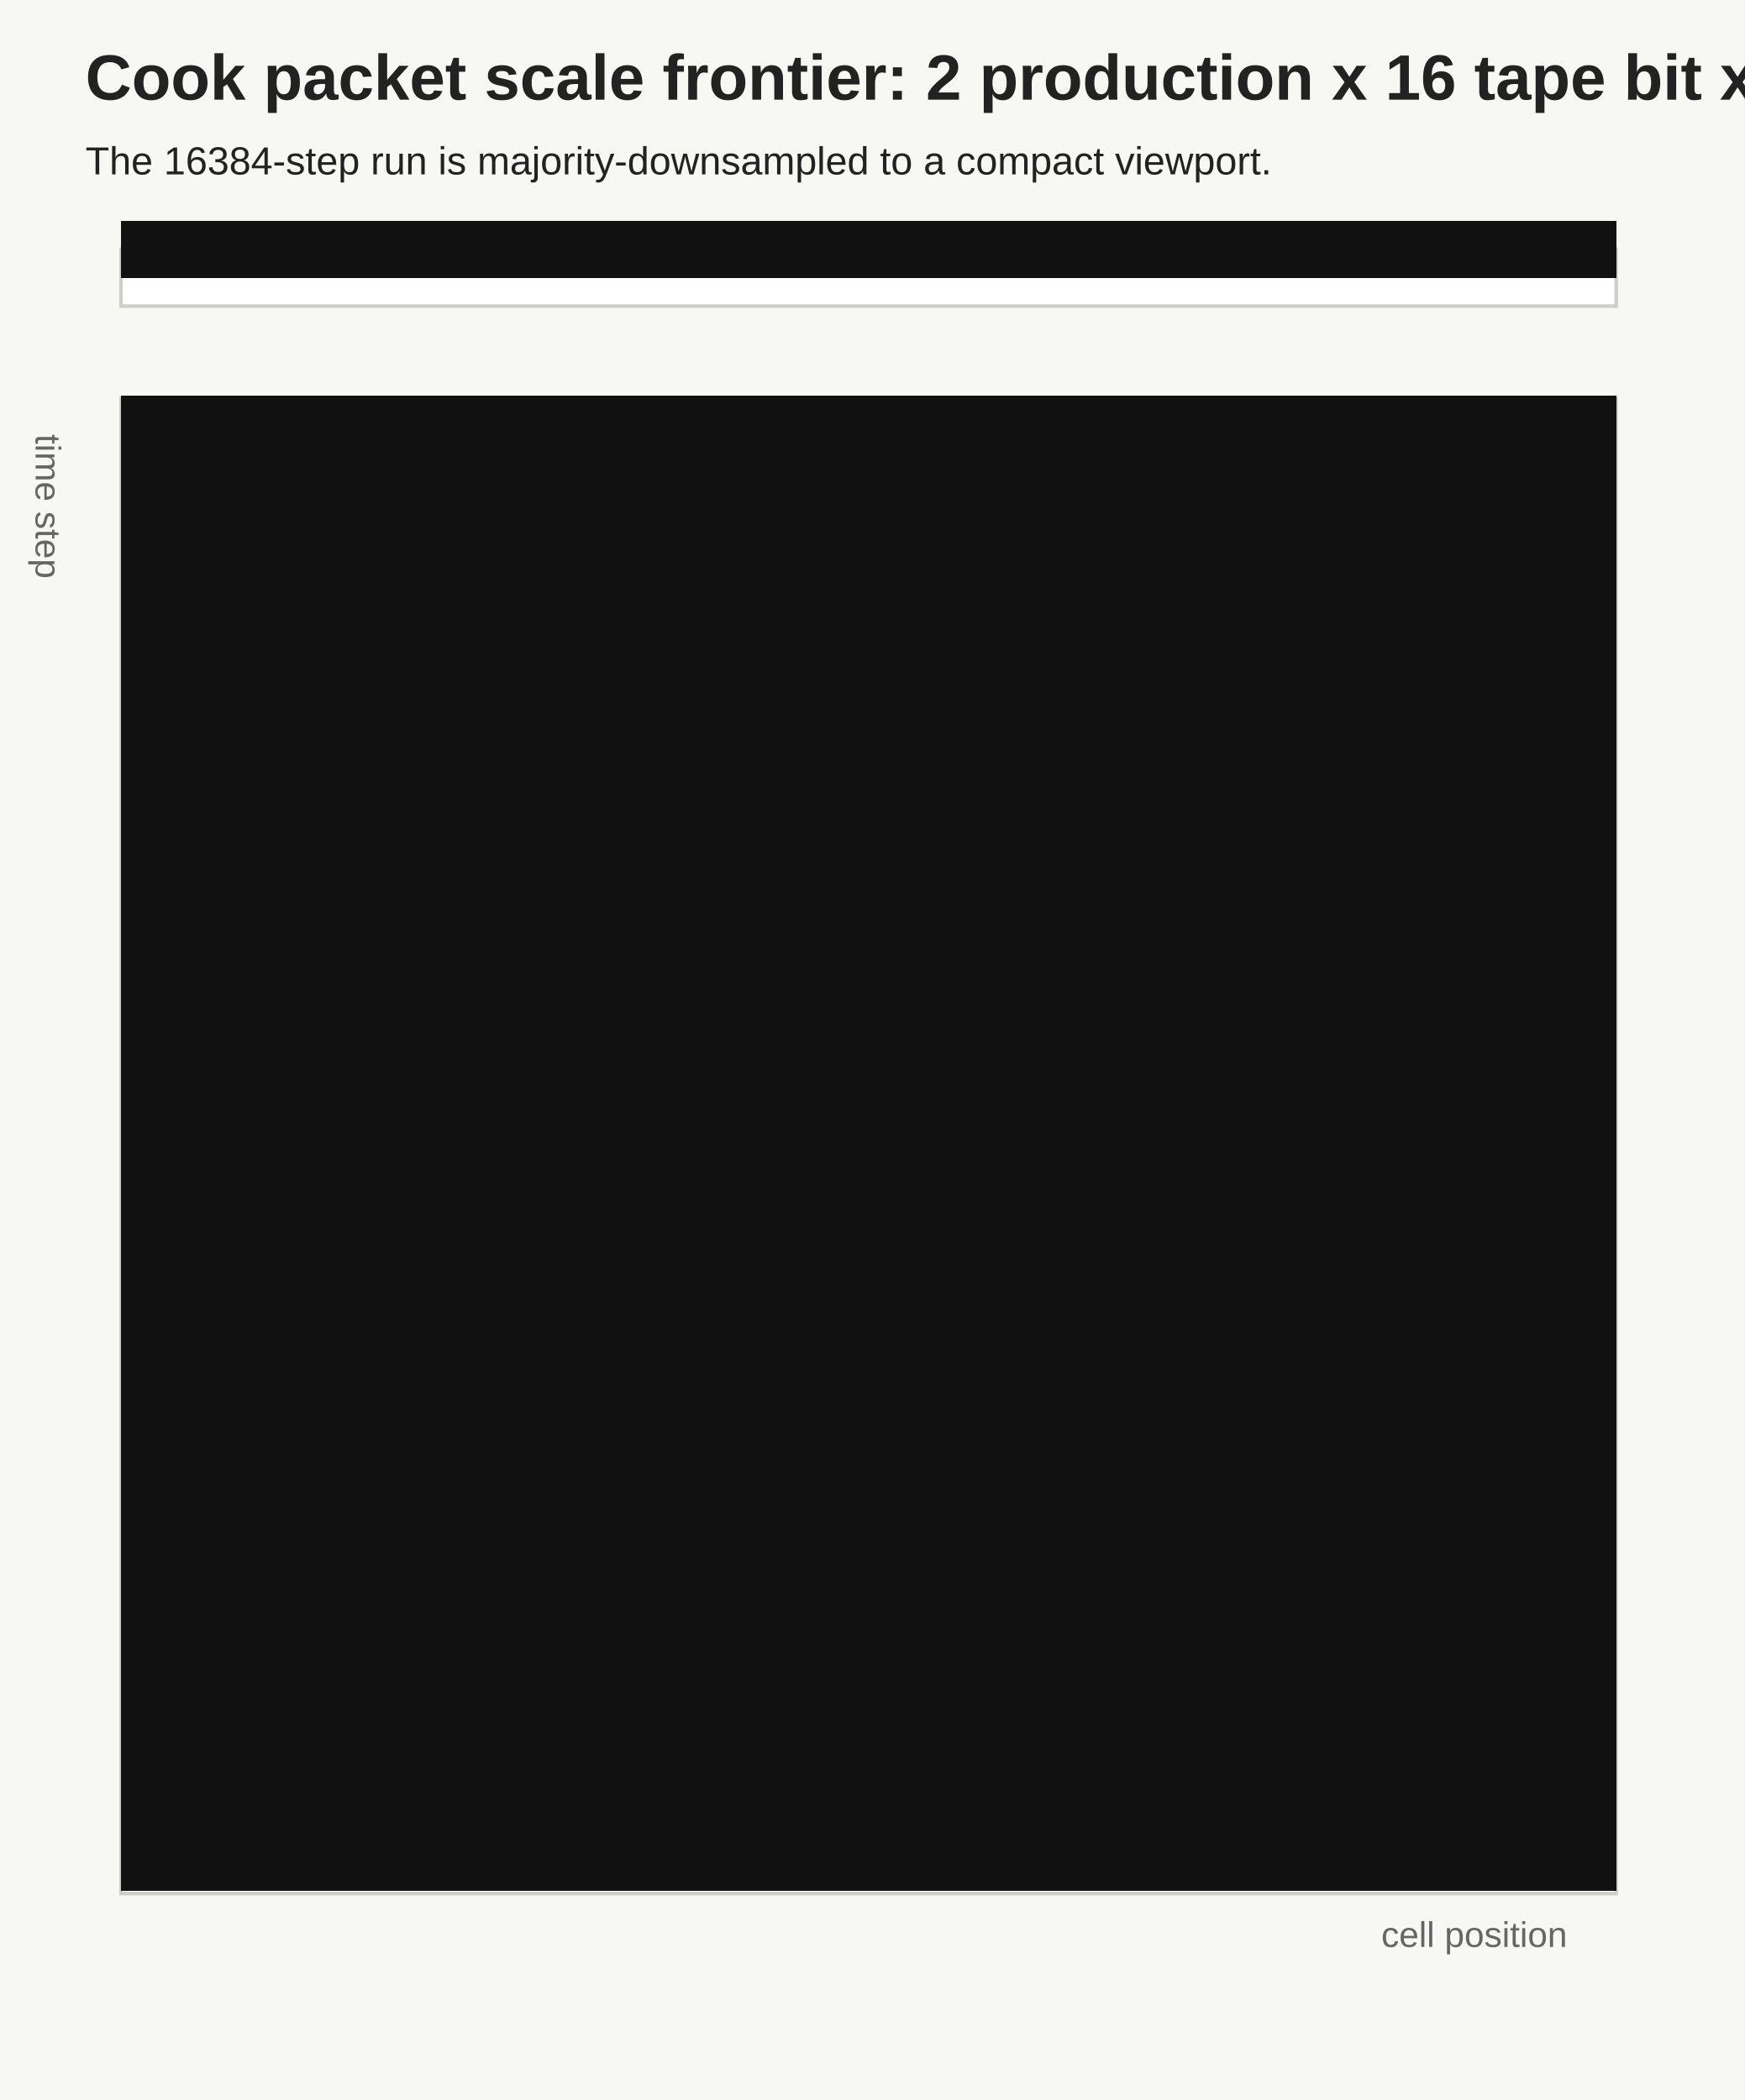
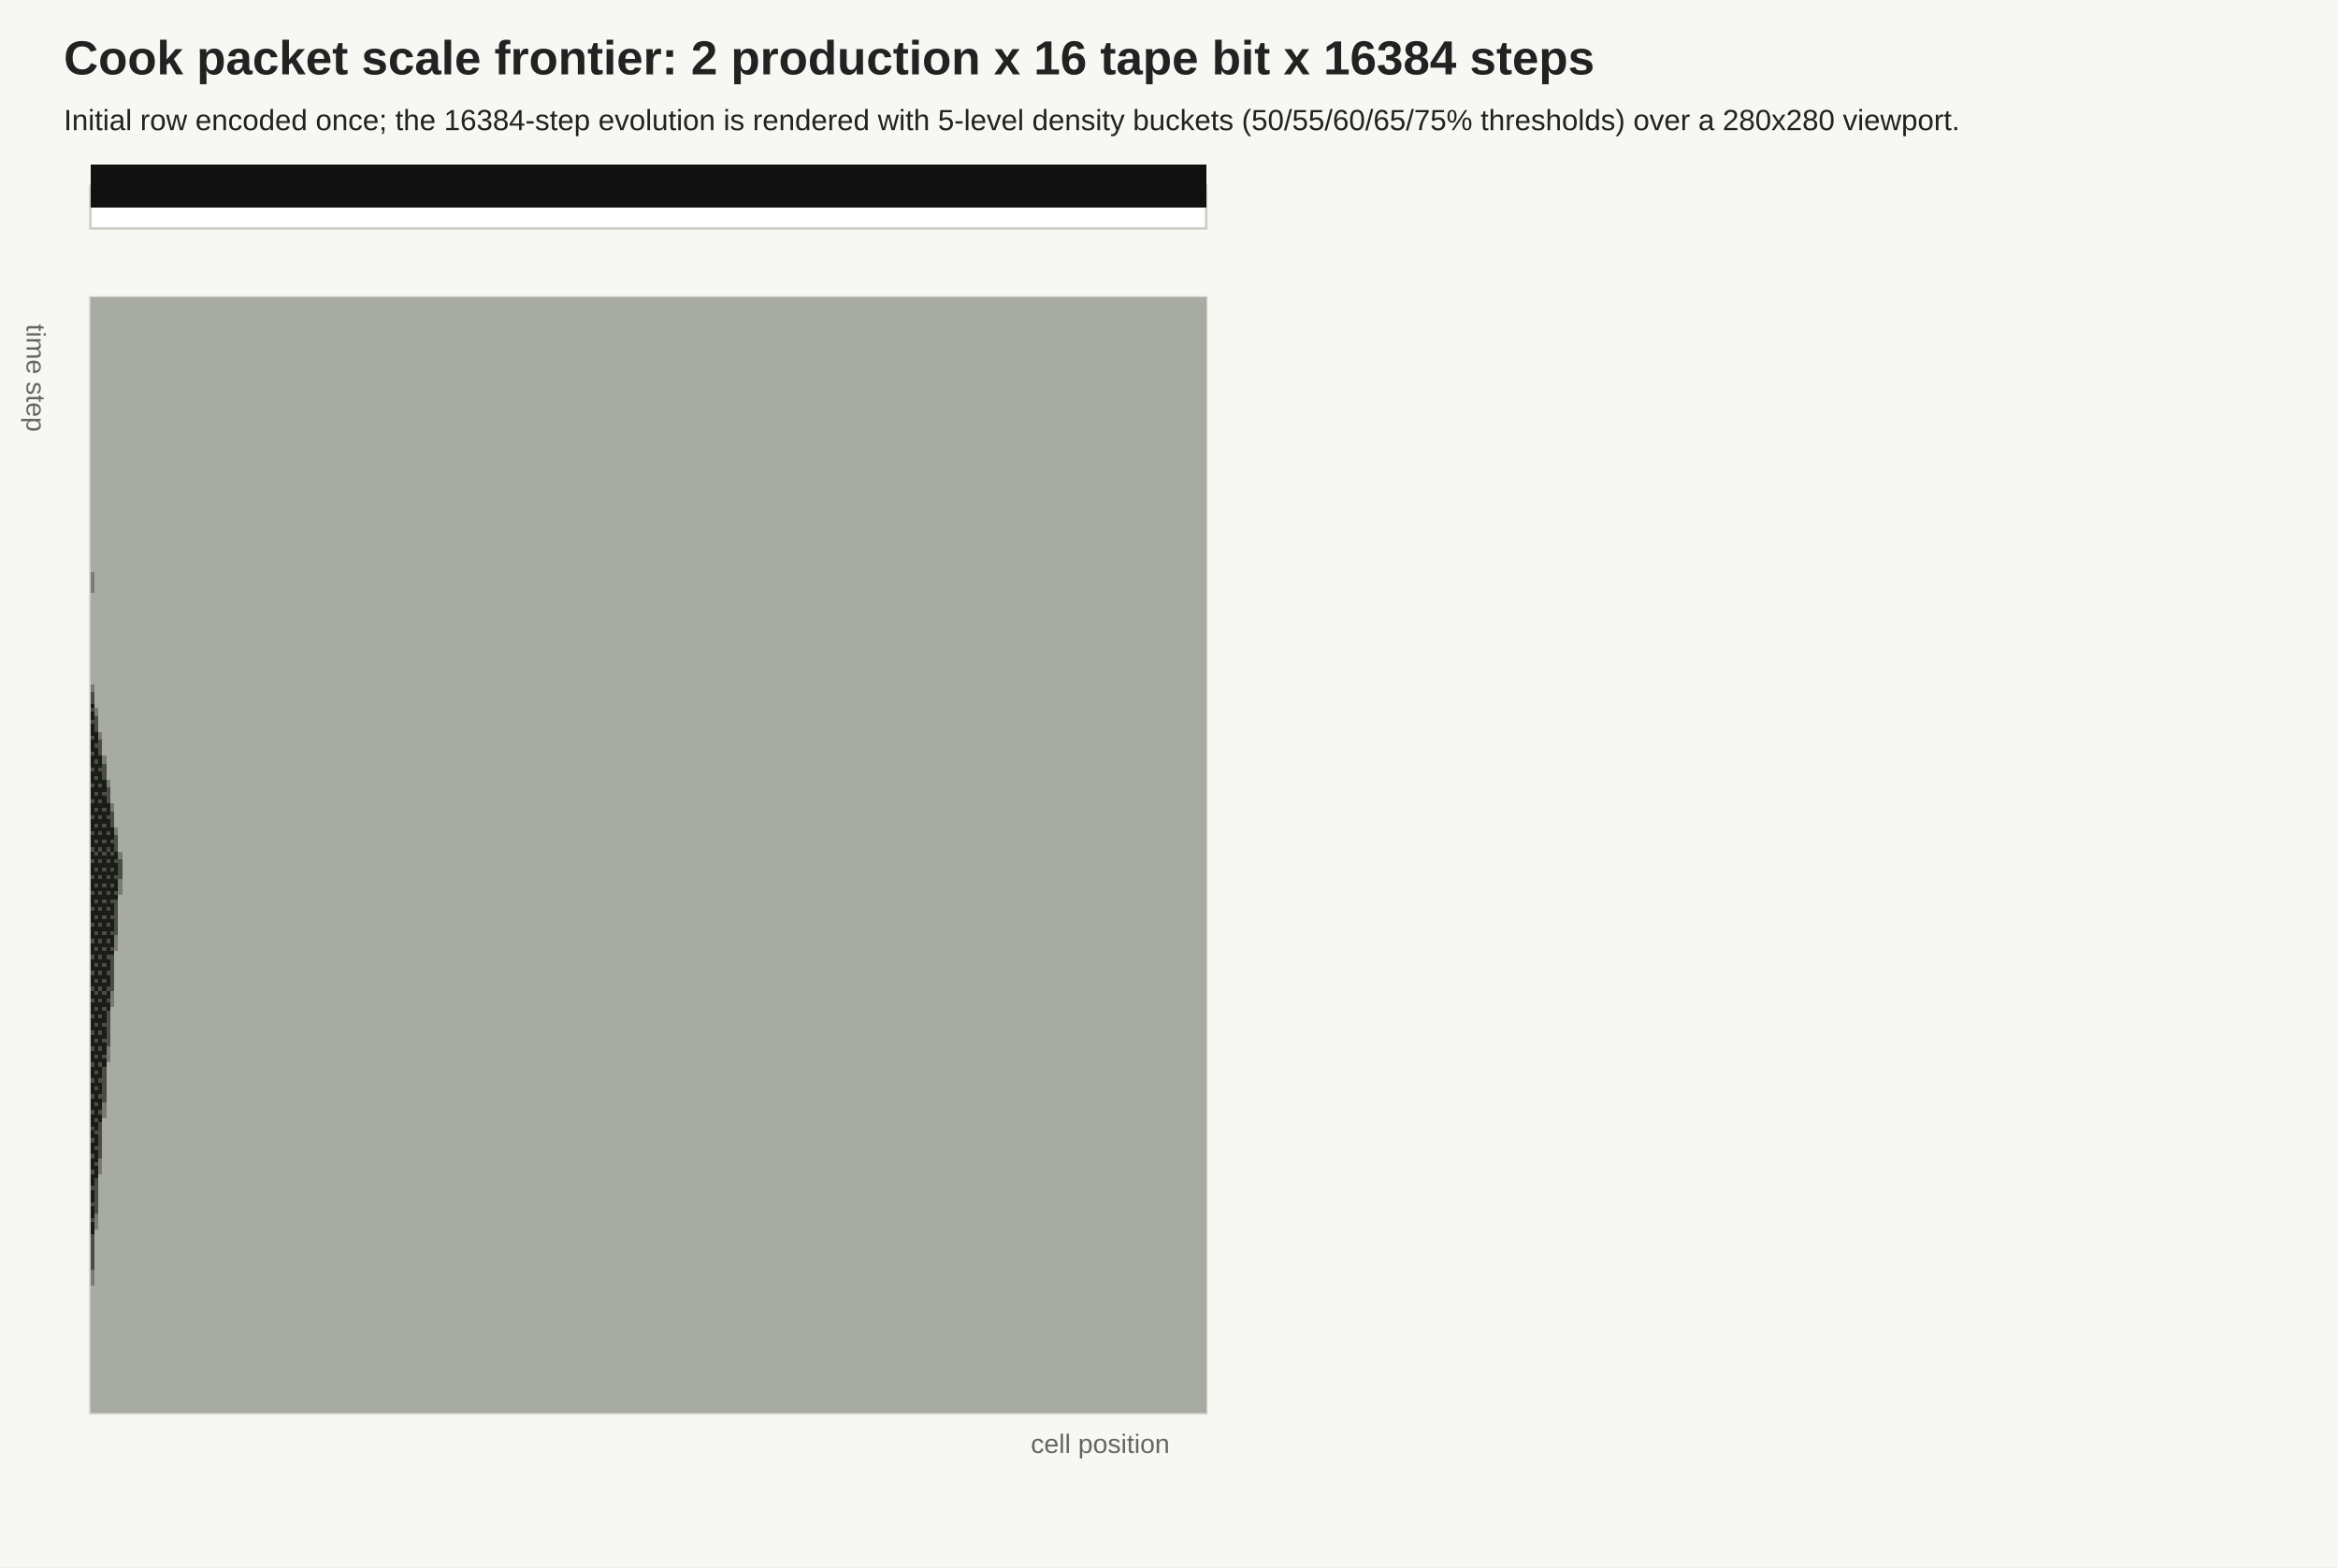
- <svg xmlns="http://www.w3.org/2000/svg" viewBox="0 0 490.00 590.00" width="490" height="590" role="img">
-   <rect x="0" y="0" width="490.00" height="590.00" fill="#f7f7f4" />
+ <svg xmlns="http://www.w3.org/2000/svg" viewBox="0 0 880.00 590.00" width="880" height="590" role="img">
+   <rect x="0" y="0" width="880.00" height="590.00" fill="#f7f7f4" />
  <style>text{font-family:Arial,Helvetica,sans-serif;fill:#222}.small{font-size:11px;fill:#555}.axis{font-size:10px;fill:#666}.pix{fill:none;stroke:#111;stroke-width:1;shape-rendering:crispEdges}.mark{stroke:#c0392b;stroke-width:1.2;stroke-dasharray:4 3}.slice{stroke:#2c3e50;stroke-width:1;stroke-dasharray:3 3}</style>
  <text x="24.00" y="28.00" font-size="18" font-weight="700">Cook packet scale frontier: 2 production x 16 tape bit x 16384 steps</text>
-   <text x="24.00" y="49.00" font-size="11" font-weight="400">The 16384-step run is majority-downsampled to a compact viewport.</text>
+   <text x="24.00" y="49.00" font-size="11" font-weight="400">Initial row encoded once; the 16384-step evolution is rendered with 5-level density buckets (50/55/60/65/75% thresholds) over a 280x280 viewport.</text>
  <rect x="34.00" y="70.00" width="420.00" height="16.00" fill="#fff" stroke="#cfcfc8" stroke-width="1" />
  <g transform="translate(34.00 70.00) scale(1.5 16)" fill="#111">
    <path class="pix" d="M0 0 h280 " />
  </g>
  <rect x="34.00" y="112.00" width="420.00" height="420.00" fill="#fff" stroke="#cfcfc8" stroke-width="1" />
-   <g transform="translate(34.00 112.00) scale(1.5 1.5)" fill="#111">
-     <path class="pix" d="M0 0 h280 M0 1 h280 M0 2 h280 M0 3 h280 M0 4 h280 M0 5 h280 M0 6 h280 M0 7 h280 M0 8 h280 M0 9 h280 M0 10 h280 M0 11 h280 M0 12 h280 M0 13 h280 M0 14 h280 M0 15 h280 M0 16 h280 M0 17 h280 M0 18 h280 M0 19 h280 M0 20 h280 M0 21 h280 M0 22 h280 M0 23 h280 M0 24 h280 M0 25 h280 M0 26 h280 M0 27 h280 M0 28 h280 M0 29 h280 M0 30 h280 M0 31 h280 M0 32 h280 M0 33 h280 M0 34 h280 M0 35 h280 M0 36 h280 M0 37 h280 M0 38 h280 M0 39 h280 M0 40 h280 M0 41 h280 M0 42 h280 M0 43 h280 M0 44 h280 M0 45 h280 M0 46 h280 M0 47 h280 M0 48 h280 M0 49 h280 M0 50 h280 M0 51 h280 M0 52 h280 M0 53 h280 M0 54 h280 M0 55 h280 M0 56 h280 M0 57 h280 M0 58 h280 M0 59 h280 M0 60 h280 M0 61 h280 M0 62 h280 M0 63 h280 M0 64 h280 M0 65 h280 M0 66 h280 M0 67 h280 M0 68 h280 M0 69 h280 M0 70 h280 M0 71 h280 M0 72 h280 M0 73 h280 M0 74 h280 M0 75 h280 M0 76 h280 M0 77 h280 M0 78 h280 M0 79 h280 M0 80 h280 M0 81 h280 M0 82 h280 M0 83 h280 M0 84 h280 M0 85 h280 M0 86 h280 M0 87 h280 M0 88 h280 M0 89 h280 M0 90 h280 M0 91 h280 M0 92 h280 M0 93 h280 M0 94 h280 M0 95 h280 M0 96 h280 M0 97 h280 M0 98 h280 M0 99 h280 M0 100 h280 M0 101 h280 M0 102 h280 M0 103 h280 M0 104 h280 M0 105 h280 M0 106 h280 M0 107 h280 M0 108 h280 M0 109 h280 M0 110 h280 M0 111 h280 M0 112 h280 M0 113 h280 M0 114 h280 M0 115 h280 M0 116 h280 M0 117 h280 M0 118 h280 M0 119 h280 M0 120 h280 M0 121 h280 M0 122 h280 M0 123 h280 M0 124 h280 M0 125 h280 M0 126 h280 M0 127 h280 M0 128 h280 M0 129 h280 M0 130 h280 M0 131 h280 M0 132 h280 M0 133 h280 M0 134 h280 M0 135 h280 M0 136 h280 M0 137 h280 M0 138 h280 M0 139 h280 M0 140 h280 M0 141 h280 M0 142 h280 M0 143 h280 M0 144 h280 M0 145 h280 M0 146 h280 M0 147 h280 M0 148 h280 M0 149 h280 M0 150 h280 M0 151 h280 M0 152 h280 M0 153 h280 M0 154 h280 M0 155 h280 M0 156 h280 M0 157 h280 M0 158 h280 M0 159 h280 M0 160 h280 M0 161 h280 M0 162 h280 M0 163 h280 M0 164 h280 M0 165 h280 M0 166 h280 M0 167 h280 M0 168 h280 M0 169 h280 M0 170 h280 M0 171 h280 M0 172 h280 M0 173 h280 M0 174 h280 M0 175 h280 M0 176 h280 M0 177 h280 M0 178 h280 M0 179 h280 M0 180 h280 M0 181 h280 M0 182 h280 M0 183 h280 M0 184 h280 M0 185 h280 M0 186 h280 M0 187 h280 M0 188 h280 M0 189 h280 M0 190 h280 M0 191 h280 M0 192 h280 M0 193 h280 M0 194 h280 M0 195 h280 M0 196 h280 M0 197 h280 M0 198 h280 M0 199 h280 M0 200 h280 M0 201 h280 M0 202 h280 M0 203 h280 M0 204 h280 M0 205 h280 M0 206 h280 M0 207 h280 M0 208 h280 M0 209 h280 M0 210 h280 M0 211 h280 M0 212 h280 M0 213 h280 M0 214 h280 M0 215 h280 M0 216 h280 M0 217 h280 M0 218 h280 M0 219 h280 M0 220 h280 M0 221 h280 M0 222 h280 M0 223 h280 M0 224 h280 M0 225 h280 M0 226 h280 M0 227 h280 M0 228 h280 M0 229 h280 M0 230 h280 M0 231 h280 M0 232 h280 M0 233 h280 M0 234 h280 M0 235 h280 M0 236 h280 M0 237 h280 M0 238 h280 M0 239 h280 M0 240 h280 M0 241 h280 M0 242 h280 M0 243 h280 M0 244 h280 M0 245 h280 M0 246 h280 M0 247 h280 M0 248 h280 M0 249 h280 M0 250 h280 M0 251 h280 M0 252 h280 M0 253 h280 M0 254 h280 M0 255 h280 M0 256 h280 M0 257 h280 M0 258 h280 M0 259 h280 M0 260 h280 M0 261 h280 M0 262 h280 M0 263 h280 M0 264 h280 M0 265 h280 M0 266 h280 M0 267 h280 M0 268 h280 M0 269 h280 M0 270 h280 M0 271 h280 M0 272 h280 M0 273 h280 M0 274 h280 M0 275 h280 M0 276 h280 M0 277 h280 M0 278 h280 M0 279 h280 " />
+   <g transform="translate(34.00 112.00) scale(1.5 1.5)">
+     <path fill="#dadcd3" stroke="none" shape-rendering="crispEdges" d="" />
+   </g>
+   <g transform="translate(34.00 112.00) scale(1.5 1.5)">
+     <path fill="#a8aba2" stroke="none" shape-rendering="crispEdges" d="M0 0 h280 v1 H0 Z M0 1 h280 v1 H0 Z M0 2 h280 v1 H0 Z M0 3 h280 v1 H0 Z M0 4 h280 v1 H0 Z M0 5 h280 v1 H0 Z M0 6 h280 v1 H0 Z M0 7 h280 v1 H0 Z M0 8 h280 v1 H0 Z M0 9 h280 v1 H0 Z M0 10 h280 v1 H0 Z M0 11 h280 v1 H0 Z M0 12 h280 v1 H0 Z M0 13 h280 v1 H0 Z M0 14 h280 v1 H0 Z M0 15 h280 v1 H0 Z M0 16 h280 v1 H0 Z M0 17 h280 v1 H0 Z M0 18 h280 v1 H0 Z M0 19 h280 v1 H0 Z M0 20 h280 v1 H0 Z M0 21 h280 v1 H0 Z M0 22 h280 v1 H0 Z M0 23 h280 v1 H0 Z M0 24 h280 v1 H0 Z M0 25 h280 v1 H0 Z M0 26 h280 v1 H0 Z M0 27 h280 v1 H0 Z M0 28 h280 v1 H0 Z M0 29 h280 v1 H0 Z M0 30 h280 v1 H0 Z M0 31 h280 v1 H0 Z M0 32 h280 v1 H0 Z M0 33 h280 v1 H0 Z M0 34 h280 v1 H0 Z M0 35 h280 v1 H0 Z M0 36 h280 v1 H0 Z M0 37 h280 v1 H0 Z M0 38 h280 v1 H0 Z M0 39 h280 v1 H0 Z M0 40 h280 v1 H0 Z M0 41 h280 v1 H0 Z M0 42 h280 v1 H0 Z M0 43 h280 v1 H0 Z M0 44 h280 v1 H0 Z M0 45 h280 v1 H0 Z M0 46 h280 v1 H0 Z M0 47 h280 v1 H0 Z M0 48 h280 v1 H0 Z M0 49 h280 v1 H0 Z M0 50 h280 v1 H0 Z M0 51 h280 v1 H0 Z M0 52 h280 v1 H0 Z M0 53 h280 v1 H0 Z M0 54 h280 v1 H0 Z M0 55 h280 v1 H0 Z M0 56 h280 v1 H0 Z M0 57 h280 v1 H0 Z M0 58 h280 v1 H0 Z M0 59 h280 v1 H0 Z M0 60 h280 v1 H0 Z M0 61 h280 v1 H0 Z M0 62 h280 v1 H0 Z M0 63 h280 v1 H0 Z M0 64 h280 v1 H0 Z M0 65 h280 v1 H0 Z M0 66 h280 v1 H0 Z M0 67 h280 v1 H0 Z M0 68 h280 v1 H0 Z M1 69 h279 v1 H1 Z M1 70 h279 v1 H1 Z M1 71 h279 v1 H1 Z M1 72 h279 v1 H1 Z M1 73 h279 v1 H1 Z M0 74 h280 v1 H0 Z M0 75 h280 v1 H0 Z M0 76 h280 v1 H0 Z M0 77 h280 v1 H0 Z M0 78 h280 v1 H0 Z M0 79 h280 v1 H0 Z M0 80 h280 v1 H0 Z M0 81 h280 v1 H0 Z M0 82 h280 v1 H0 Z M0 83 h280 v1 H0 Z M0 84 h280 v1 H0 Z M0 85 h280 v1 H0 Z M0 86 h280 v1 H0 Z M0 87 h280 v1 H0 Z M0 88 h280 v1 H0 Z M0 89 h280 v1 H0 Z M0 90 h280 v1 H0 Z M0 91 h280 v1 H0 Z M0 92 h280 v1 H0 Z M0 93 h280 v1 H0 Z M0 94 h280 v1 H0 Z M0 95 h280 v1 H0 Z M0 96 h280 v1 H0 Z M1 97 h279 v1 H1 Z M1 98 h279 v1 H1 Z M1 99 h279 v1 H1 Z M1 100 h279 v1 H1 Z M1 101 h279 v1 H1 Z M1 102 h279 v1 H1 Z M2 103 h278 v1 H2 Z M2 104 h278 v1 H2 Z M2 105 h278 v1 H2 Z M2 106 h278 v1 H2 Z M2 107 h278 v1 H2 Z M2 108 h278 v1 H2 Z M3 109 h277 v1 H3 Z M3 110 h277 v1 H3 Z M3 111 h277 v1 H3 Z M3 112 h277 v1 H3 Z M3 113 h277 v1 H3 Z M3 114 h277 v1 H3 Z M4 115 h276 v1 H4 Z M4 116 h276 v1 H4 Z M4 117 h276 v1 H4 Z M4 118 h276 v1 H4 Z M4 119 h276 v1 H4 Z M4 120 h276 v1 H4 Z M5 121 h275 v1 H5 Z M5 122 h275 v1 H5 Z M5 123 h275 v1 H5 Z M5 124 h275 v1 H5 Z M5 125 h275 v1 H5 Z M5 126 h275 v1 H5 Z M6 127 h274 v1 H6 Z M6 128 h274 v1 H6 Z M6 129 h274 v1 H6 Z M6 130 h274 v1 H6 Z M6 131 h274 v1 H6 Z M6 132 h274 v1 H6 Z M7 133 h273 v1 H7 Z M7 134 h273 v1 H7 Z M7 135 h273 v1 H7 Z M7 136 h273 v1 H7 Z M7 137 h273 v1 H7 Z M7 138 h273 v1 H7 Z M8 139 h272 v1 H8 Z M8 140 h272 v1 H8 Z M8 141 h272 v1 H8 Z M8 142 h272 v1 H8 Z M8 143 h272 v1 H8 Z M8 144 h272 v1 H8 Z M8 145 h272 v1 H8 Z M8 146 h272 v1 H8 Z M8 147 h272 v1 H8 Z M8 148 h272 v1 H8 Z M8 149 h272 v1 H8 Z M7 150 h273 v1 H7 Z M7 151 h273 v1 H7 Z M7 152 h273 v1 H7 Z M7 153 h273 v1 H7 Z M7 154 h273 v1 H7 Z M7 155 h273 v1 H7 Z M7 156 h273 v1 H7 Z M7 157 h273 v1 H7 Z M7 158 h273 v1 H7 Z M7 159 h273 v1 H7 Z M7 160 h273 v1 H7 Z M7 161 h273 v1 H7 Z M7 162 h273 v1 H7 Z M7 163 h273 v1 H7 Z M6 164 h274 v1 H6 Z M6 165 h274 v1 H6 Z M6 166 h274 v1 H6 Z M6 167 h274 v1 H6 Z M6 168 h274 v1 H6 Z M6 169 h274 v1 H6 Z M6 170 h274 v1 H6 Z M6 171 h274 v1 H6 Z M6 172 h274 v1 H6 Z M6 173 h274 v1 H6 Z M6 174 h274 v1 H6 Z M6 175 h274 v1 H6 Z M6 176 h274 v1 H6 Z M6 177 h274 v1 H6 Z M5 178 h275 v1 H5 Z M5 179 h275 v1 H5 Z M5 180 h275 v1 H5 Z M5 181 h275 v1 H5 Z M5 182 h275 v1 H5 Z M5 183 h275 v1 H5 Z M5 184 h275 v1 H5 Z M5 185 h275 v1 H5 Z M5 186 h275 v1 H5 Z M5 187 h275 v1 H5 Z M5 188 h275 v1 H5 Z M5 189 h275 v1 H5 Z M5 190 h275 v1 H5 Z M5 191 h275 v1 H5 Z M4 192 h276 v1 H4 Z M4 193 h276 v1 H4 Z M4 194 h276 v1 H4 Z M4 195 h276 v1 H4 Z M4 196 h276 v1 H4 Z M4 197 h276 v1 H4 Z M4 198 h276 v1 H4 Z M4 199 h276 v1 H4 Z M4 200 h276 v1 H4 Z M4 201 h276 v1 H4 Z M4 202 h276 v1 H4 Z M4 203 h276 v1 H4 Z M4 204 h276 v1 H4 Z M4 205 h276 v1 H4 Z M3 206 h277 v1 H3 Z M3 207 h277 v1 H3 Z M3 208 h277 v1 H3 Z M3 209 h277 v1 H3 Z M3 210 h277 v1 H3 Z M3 211 h277 v1 H3 Z M3 212 h277 v1 H3 Z M3 213 h277 v1 H3 Z M3 214 h277 v1 H3 Z M3 215 h277 v1 H3 Z M3 216 h277 v1 H3 Z M3 217 h277 v1 H3 Z M3 218 h277 v1 H3 Z M3 219 h277 v1 H3 Z M2 220 h278 v1 H2 Z M2 221 h278 v1 H2 Z M2 222 h278 v1 H2 Z M2 223 h278 v1 H2 Z M2 224 h278 v1 H2 Z M2 225 h278 v1 H2 Z M2 226 h278 v1 H2 Z M2 227 h278 v1 H2 Z M2 228 h278 v1 H2 Z M2 229 h278 v1 H2 Z M2 230 h278 v1 H2 Z M2 231 h278 v1 H2 Z M2 232 h278 v1 H2 Z M2 233 h278 v1 H2 Z M1 234 h279 v1 H1 Z M1 235 h279 v1 H1 Z M1 236 h279 v1 H1 Z M1 237 h279 v1 H1 Z M1 238 h279 v1 H1 Z M1 239 h279 v1 H1 Z M1 240 h279 v1 H1 Z M1 241 h279 v1 H1 Z M1 242 h279 v1 H1 Z M1 243 h279 v1 H1 Z M1 244 h279 v1 H1 Z M1 245 h279 v1 H1 Z M1 246 h279 v1 H1 Z M1 247 h279 v1 H1 Z M0 248 h280 v1 H0 Z M0 249 h280 v1 H0 Z M0 250 h280 v1 H0 Z M0 251 h280 v1 H0 Z M0 252 h280 v1 H0 Z M0 253 h280 v1 H0 Z M0 254 h280 v1 H0 Z M0 255 h280 v1 H0 Z M0 256 h280 v1 H0 Z M0 257 h280 v1 H0 Z M0 258 h280 v1 H0 Z M0 259 h280 v1 H0 Z M0 260 h280 v1 H0 Z M0 261 h280 v1 H0 Z M0 262 h280 v1 H0 Z M0 263 h280 v1 H0 Z M0 264 h280 v1 H0 Z M0 265 h280 v1 H0 Z M0 266 h280 v1 H0 Z M0 267 h280 v1 H0 Z M0 268 h280 v1 H0 Z M0 269 h280 v1 H0 Z M0 270 h280 v1 H0 Z M0 271 h280 v1 H0 Z M0 272 h280 v1 H0 Z M0 273 h280 v1 H0 Z M0 274 h280 v1 H0 Z M0 275 h280 v1 H0 Z M0 276 h280 v1 H0 Z M0 277 h280 v1 H0 Z M0 278 h280 v1 H0 Z M0 279 h280 v1 H0 Z " />
+   </g>
+   <g transform="translate(34.00 112.00) scale(1.5 1.5)">
+     <path fill="#787b72" stroke="none" shape-rendering="crispEdges" d="M0 69 h1 v1 H0 Z M0 70 h1 v1 H0 Z M0 71 h1 v1 H0 Z M0 72 h1 v1 H0 Z M0 73 h1 v1 H0 Z M0 97 h1 v1 H0 Z M0 98 h1 v1 H0 Z M1 103 h1 v1 H1 Z M1 104 h1 v1 H1 Z M2 109 h1 v1 H2 Z M2 110 h1 v1 H2 Z M3 115 h1 v1 H3 Z M3 116 h1 v1 H3 Z M4 121 h1 v1 H4 Z M4 122 h1 v1 H4 Z M5 127 h1 v1 H5 Z M5 128 h1 v1 H5 Z M6 133 h1 v1 H6 Z M6 134 h1 v1 H6 Z M7 139 h1 v1 H7 Z M7 140 h1 v1 H7 Z M7 146 h1 v1 H7 Z M7 147 h1 v1 H7 Z M7 148 h1 v1 H7 Z M7 149 h1 v1 H7 Z M6 160 h1 v1 H6 Z M6 161 h1 v1 H6 Z M6 162 h1 v1 H6 Z M6 163 h1 v1 H6 Z M5 174 h1 v1 H5 Z M5 175 h1 v1 H5 Z M5 176 h1 v1 H5 Z M5 177 h1 v1 H5 Z M4 188 h1 v1 H4 Z M4 189 h1 v1 H4 Z M4 190 h1 v1 H4 Z M4 191 h1 v1 H4 Z M3 202 h1 v1 H3 Z M3 203 h1 v1 H3 Z M3 204 h1 v1 H3 Z M3 205 h1 v1 H3 Z M2 216 h1 v1 H2 Z M2 217 h1 v1 H2 Z M2 218 h1 v1 H2 Z M2 219 h1 v1 H2 Z M1 230 h1 v1 H1 Z M1 231 h1 v1 H1 Z M1 232 h1 v1 H1 Z M1 233 h1 v1 H1 Z M0 244 h1 v1 H0 Z M0 245 h1 v1 H0 Z M0 246 h1 v1 H0 Z M0 247 h1 v1 H0 Z " />
+   </g>
+   <g transform="translate(34.00 112.00) scale(1.5 1.5)">
+     <path fill="#4a4d44" stroke="none" shape-rendering="crispEdges" d="M0 99 h1 v1 H0 Z M0 100 h1 v1 H0 Z M0 101 h1 v1 H0 Z M0 103 h1 v1 H0 Z M1 105 h1 v1 H1 Z M0 106 h2 v1 H0 Z M1 107 h1 v1 H1 Z M1 108 h1 v1 H1 Z M0 110 h1 v1 H0 Z M2 111 h1 v1 H2 Z M1 112 h2 v1 H1 Z M2 113 h1 v1 H2 Z M0 114 h1 v1 H0 Z M2 114 h1 v1 H2 Z M1 116 h1 v1 H1 Z M3 117 h1 v1 H3 Z M0 118 h1 v1 H0 Z M2 118 h2 v1 H2 Z M3 119 h1 v1 H3 Z M1 120 h1 v1 H1 Z M3 120 h1 v1 H3 Z M0 122 h1 v1 H0 Z M2 122 h1 v1 H2 Z M4 123 h1 v1 H4 Z M1 124 h1 v1 H1 Z M3 124 h2 v1 H3 Z M4 125 h1 v1 H4 Z M0 126 h1 v1 H0 Z M2 126 h1 v1 H2 Z M4 126 h1 v1 H4 Z M1 128 h1 v1 H1 Z M3 128 h1 v1 H3 Z M5 129 h1 v1 H5 Z M0 130 h1 v1 H0 Z M2 130 h1 v1 H2 Z M4 130 h2 v1 H4 Z M5 131 h1 v1 H5 Z M1 132 h1 v1 H1 Z M3 132 h1 v1 H3 Z M5 132 h1 v1 H5 Z M0 134 h1 v1 H0 Z M2 134 h1 v1 H2 Z M4 134 h1 v1 H4 Z M6 135 h1 v1 H6 Z M1 136 h1 v1 H1 Z M3 136 h1 v1 H3 Z M5 136 h2 v1 H5 Z M6 137 h1 v1 H6 Z M0 138 h1 v1 H0 Z M2 138 h1 v1 H2 Z M4 138 h1 v1 H4 Z M6 138 h1 v1 H6 Z M1 139 h1 v1 H1 Z M3 139 h1 v1 H3 Z M5 139 h1 v1 H5 Z M0 141 h1 v1 H0 Z M2 141 h1 v1 H2 Z M4 141 h1 v1 H4 Z M6 141 h2 v1 H6 Z M7 142 h1 v1 H7 Z M1 143 h1 v1 H1 Z M3 143 h1 v1 H3 Z M5 143 h1 v1 H5 Z M7 143 h1 v1 H7 Z M7 144 h1 v1 H7 Z M0 145 h1 v1 H0 Z M2 145 h1 v1 H2 Z M4 145 h1 v1 H4 Z M6 145 h2 v1 H6 Z M1 147 h1 v1 H1 Z M3 147 h1 v1 H3 Z M5 147 h1 v1 H5 Z M0 149 h1 v1 H0 Z M2 149 h1 v1 H2 Z M4 149 h1 v1 H4 Z M6 149 h1 v1 H6 Z M1 151 h1 v1 H1 Z M3 151 h1 v1 H3 Z M5 151 h2 v1 H5 Z M6 152 h1 v1 H6 Z M0 153 h1 v1 H0 Z M2 153 h1 v1 H2 Z M4 153 h1 v1 H4 Z M6 153 h1 v1 H6 Z M6 154 h1 v1 H6 Z M1 155 h1 v1 H1 Z M3 155 h1 v1 H3 Z M5 155 h2 v1 H5 Z M6 156 h1 v1 H6 Z M0 157 h1 v1 H0 Z M2 157 h1 v1 H2 Z M4 157 h1 v1 H4 Z M6 157 h1 v1 H6 Z M6 158 h1 v1 H6 Z M1 159 h1 v1 H1 Z M3 159 h1 v1 H3 Z M5 159 h2 v1 H5 Z M0 161 h1 v1 H0 Z M2 161 h1 v1 H2 Z M4 161 h1 v1 H4 Z M1 163 h1 v1 H1 Z M3 163 h1 v1 H3 Z M5 163 h1 v1 H5 Z M0 165 h1 v1 H0 Z M2 165 h1 v1 H2 Z M4 165 h2 v1 H4 Z M5 166 h1 v1 H5 Z M1 167 h1 v1 H1 Z M3 167 h1 v1 H3 Z M5 167 h1 v1 H5 Z M5 168 h1 v1 H5 Z M0 169 h1 v1 H0 Z M2 169 h1 v1 H2 Z M4 169 h2 v1 H4 Z M5 170 h1 v1 H5 Z M1 171 h1 v1 H1 Z M3 171 h1 v1 H3 Z M5 171 h1 v1 H5 Z M5 172 h1 v1 H5 Z M0 173 h1 v1 H0 Z M2 173 h1 v1 H2 Z M4 173 h2 v1 H4 Z M1 174 h1 v1 H1 Z M3 174 h1 v1 H3 Z M0 176 h1 v1 H0 Z M2 176 h1 v1 H2 Z M4 176 h1 v1 H4 Z M1 178 h1 v1 H1 Z M3 178 h1 v1 H3 Z M4 179 h1 v1 H4 Z M0 180 h1 v1 H0 Z M2 180 h1 v1 H2 Z M4 180 h1 v1 H4 Z M4 181 h1 v1 H4 Z M1 182 h1 v1 H1 Z M3 182 h2 v1 H3 Z M4 183 h1 v1 H4 Z M0 184 h1 v1 H0 Z M2 184 h1 v1 H2 Z M4 184 h1 v1 H4 Z M4 185 h1 v1 H4 Z M1 186 h1 v1 H1 Z M3 186 h2 v1 H3 Z M4 187 h1 v1 H4 Z M0 188 h1 v1 H0 Z M2 188 h1 v1 H2 Z M1 190 h1 v1 H1 Z M3 190 h1 v1 H3 Z M0 192 h1 v1 H0 Z M2 192 h1 v1 H2 Z M3 193 h1 v1 H3 Z M1 194 h1 v1 H1 Z M3 194 h1 v1 H3 Z M3 195 h1 v1 H3 Z M0 196 h1 v1 H0 Z M2 196 h2 v1 H2 Z M3 197 h1 v1 H3 Z M1 198 h1 v1 H1 Z M3 198 h1 v1 H3 Z M3 199 h1 v1 H3 Z M0 200 h1 v1 H0 Z M2 200 h2 v1 H2 Z M3 201 h1 v1 H3 Z M1 202 h1 v1 H1 Z M0 204 h1 v1 H0 Z M2 204 h1 v1 H2 Z M1 206 h1 v1 H1 Z M2 207 h1 v1 H2 Z M0 208 h1 v1 H0 Z M2 208 h1 v1 H2 Z M1 209 h2 v1 H1 Z M2 210 h1 v1 H2 Z M0 211 h1 v1 H0 Z M2 211 h1 v1 H2 Z M2 212 h1 v1 H2 Z M1 213 h2 v1 H1 Z M2 214 h1 v1 H2 Z M0 215 h1 v1 H0 Z M2 215 h1 v1 H2 Z M1 217 h1 v1 H1 Z M0 219 h1 v1 H0 Z M1 221 h1 v1 H1 Z M1 222 h1 v1 H1 Z M0 223 h2 v1 H0 Z M1 224 h1 v1 H1 Z M1 225 h1 v1 H1 Z M1 226 h1 v1 H1 Z M0 227 h2 v1 H0 Z M1 228 h1 v1 H1 Z M1 229 h1 v1 H1 Z M0 231 h1 v1 H0 Z M0 235 h1 v1 H0 Z M0 236 h1 v1 H0 Z M0 237 h1 v1 H0 Z M0 238 h1 v1 H0 Z M0 239 h1 v1 H0 Z M0 240 h1 v1 H0 Z M0 241 h1 v1 H0 Z M0 242 h1 v1 H0 Z M0 243 h1 v1 H0 Z " />
+   </g>
+   <g transform="translate(34.00 112.00) scale(1.5 1.5)">
+     <path fill="#1a1c18" stroke="none" shape-rendering="crispEdges" d="M0 102 h1 v1 H0 Z M0 104 h1 v1 H0 Z M0 105 h1 v1 H0 Z M0 107 h1 v1 H0 Z M0 108 h1 v1 H0 Z M0 109 h2 v1 H0 Z M1 110 h1 v1 H1 Z M0 111 h2 v1 H0 Z M0 112 h1 v1 H0 Z M0 113 h2 v1 H0 Z M1 114 h1 v1 H1 Z M0 115 h3 v1 H0 Z M0 116 h1 v1 H0 Z M2 116 h1 v1 H2 Z M0 117 h3 v1 H0 Z M1 118 h1 v1 H1 Z M0 119 h3 v1 H0 Z M0 120 h1 v1 H0 Z M2 120 h1 v1 H2 Z M0 121 h4 v1 H0 Z M1 122 h1 v1 H1 Z M3 122 h1 v1 H3 Z M0 123 h4 v1 H0 Z M0 124 h1 v1 H0 Z M2 124 h1 v1 H2 Z M0 125 h4 v1 H0 Z M1 126 h1 v1 H1 Z M3 126 h1 v1 H3 Z M0 127 h5 v1 H0 Z M0 128 h1 v1 H0 Z M2 128 h1 v1 H2 Z M4 128 h1 v1 H4 Z M0 129 h5 v1 H0 Z M1 130 h1 v1 H1 Z M3 130 h1 v1 H3 Z M0 131 h5 v1 H0 Z M0 132 h1 v1 H0 Z M2 132 h1 v1 H2 Z M4 132 h1 v1 H4 Z M0 133 h6 v1 H0 Z M1 134 h1 v1 H1 Z M3 134 h1 v1 H3 Z M5 134 h1 v1 H5 Z M0 135 h6 v1 H0 Z M0 136 h1 v1 H0 Z M2 136 h1 v1 H2 Z M4 136 h1 v1 H4 Z M0 137 h6 v1 H0 Z M1 138 h1 v1 H1 Z M3 138 h1 v1 H3 Z M5 138 h1 v1 H5 Z M0 139 h1 v1 H0 Z M2 139 h1 v1 H2 Z M4 139 h1 v1 H4 Z M6 139 h1 v1 H6 Z M0 140 h7 v1 H0 Z M1 141 h1 v1 H1 Z M3 141 h1 v1 H3 Z M5 141 h1 v1 H5 Z M0 142 h7 v1 H0 Z M0 143 h1 v1 H0 Z M2 143 h1 v1 H2 Z M4 143 h1 v1 H4 Z M6 143 h1 v1 H6 Z M0 144 h7 v1 H0 Z M1 145 h1 v1 H1 Z M3 145 h1 v1 H3 Z M5 145 h1 v1 H5 Z M0 146 h7 v1 H0 Z M0 147 h1 v1 H0 Z M2 147 h1 v1 H2 Z M4 147 h1 v1 H4 Z M6 147 h1 v1 H6 Z M0 148 h7 v1 H0 Z M1 149 h1 v1 H1 Z M3 149 h1 v1 H3 Z M5 149 h1 v1 H5 Z M0 150 h7 v1 H0 Z M0 151 h1 v1 H0 Z M2 151 h1 v1 H2 Z M4 151 h1 v1 H4 Z M0 152 h6 v1 H0 Z M1 153 h1 v1 H1 Z M3 153 h1 v1 H3 Z M5 153 h1 v1 H5 Z M0 154 h6 v1 H0 Z M0 155 h1 v1 H0 Z M2 155 h1 v1 H2 Z M4 155 h1 v1 H4 Z M0 156 h6 v1 H0 Z M1 157 h1 v1 H1 Z M3 157 h1 v1 H3 Z M5 157 h1 v1 H5 Z M0 158 h6 v1 H0 Z M0 159 h1 v1 H0 Z M2 159 h1 v1 H2 Z M4 159 h1 v1 H4 Z M0 160 h6 v1 H0 Z M1 161 h1 v1 H1 Z M3 161 h1 v1 H3 Z M5 161 h1 v1 H5 Z M0 162 h6 v1 H0 Z M0 163 h1 v1 H0 Z M2 163 h1 v1 H2 Z M4 163 h1 v1 H4 Z M0 164 h6 v1 H0 Z M1 165 h1 v1 H1 Z M3 165 h1 v1 H3 Z M0 166 h5 v1 H0 Z M0 167 h1 v1 H0 Z M2 167 h1 v1 H2 Z M4 167 h1 v1 H4 Z M0 168 h5 v1 H0 Z M1 169 h1 v1 H1 Z M3 169 h1 v1 H3 Z M0 170 h5 v1 H0 Z M0 171 h1 v1 H0 Z M2 171 h1 v1 H2 Z M4 171 h1 v1 H4 Z M0 172 h5 v1 H0 Z M1 173 h1 v1 H1 Z M3 173 h1 v1 H3 Z M0 174 h1 v1 H0 Z M2 174 h1 v1 H2 Z M4 174 h1 v1 H4 Z M0 175 h5 v1 H0 Z M1 176 h1 v1 H1 Z M3 176 h1 v1 H3 Z M0 177 h5 v1 H0 Z M0 178 h1 v1 H0 Z M2 178 h1 v1 H2 Z M4 178 h1 v1 H4 Z M0 179 h4 v1 H0 Z M1 180 h1 v1 H1 Z M3 180 h1 v1 H3 Z M0 181 h4 v1 H0 Z M0 182 h1 v1 H0 Z M2 182 h1 v1 H2 Z M0 183 h4 v1 H0 Z M1 184 h1 v1 H1 Z M3 184 h1 v1 H3 Z M0 185 h4 v1 H0 Z M0 186 h1 v1 H0 Z M2 186 h1 v1 H2 Z M0 187 h4 v1 H0 Z M1 188 h1 v1 H1 Z M3 188 h1 v1 H3 Z M0 189 h4 v1 H0 Z M0 190 h1 v1 H0 Z M2 190 h1 v1 H2 Z M0 191 h4 v1 H0 Z M1 192 h1 v1 H1 Z M3 192 h1 v1 H3 Z M0 193 h3 v1 H0 Z M0 194 h1 v1 H0 Z M2 194 h1 v1 H2 Z M0 195 h3 v1 H0 Z M1 196 h1 v1 H1 Z M0 197 h3 v1 H0 Z M0 198 h1 v1 H0 Z M2 198 h1 v1 H2 Z M0 199 h3 v1 H0 Z M1 200 h1 v1 H1 Z M0 201 h3 v1 H0 Z M0 202 h1 v1 H0 Z M2 202 h1 v1 H2 Z M0 203 h3 v1 H0 Z M1 204 h1 v1 H1 Z M0 205 h3 v1 H0 Z M0 206 h1 v1 H0 Z M2 206 h1 v1 H2 Z M0 207 h2 v1 H0 Z M1 208 h1 v1 H1 Z M0 209 h1 v1 H0 Z M0 210 h2 v1 H0 Z M1 211 h1 v1 H1 Z M0 212 h2 v1 H0 Z M0 213 h1 v1 H0 Z M0 214 h2 v1 H0 Z M1 215 h1 v1 H1 Z M0 216 h2 v1 H0 Z M0 217 h1 v1 H0 Z M0 218 h2 v1 H0 Z M1 219 h1 v1 H1 Z M0 220 h2 v1 H0 Z M0 221 h1 v1 H0 Z M0 222 h1 v1 H0 Z M0 224 h1 v1 H0 Z M0 225 h1 v1 H0 Z M0 226 h1 v1 H0 Z M0 228 h1 v1 H0 Z M0 229 h1 v1 H0 Z M0 230 h1 v1 H0 Z M0 232 h1 v1 H0 Z M0 233 h1 v1 H0 Z M0 234 h1 v1 H0 Z " />
  </g>
  <text class="axis" x="388.00" y="547.00">cell position</text>
  <text class="axis" x="10.00" y="122.00" transform="rotate(90 10.00 122.00)">time step</text>
</svg>
